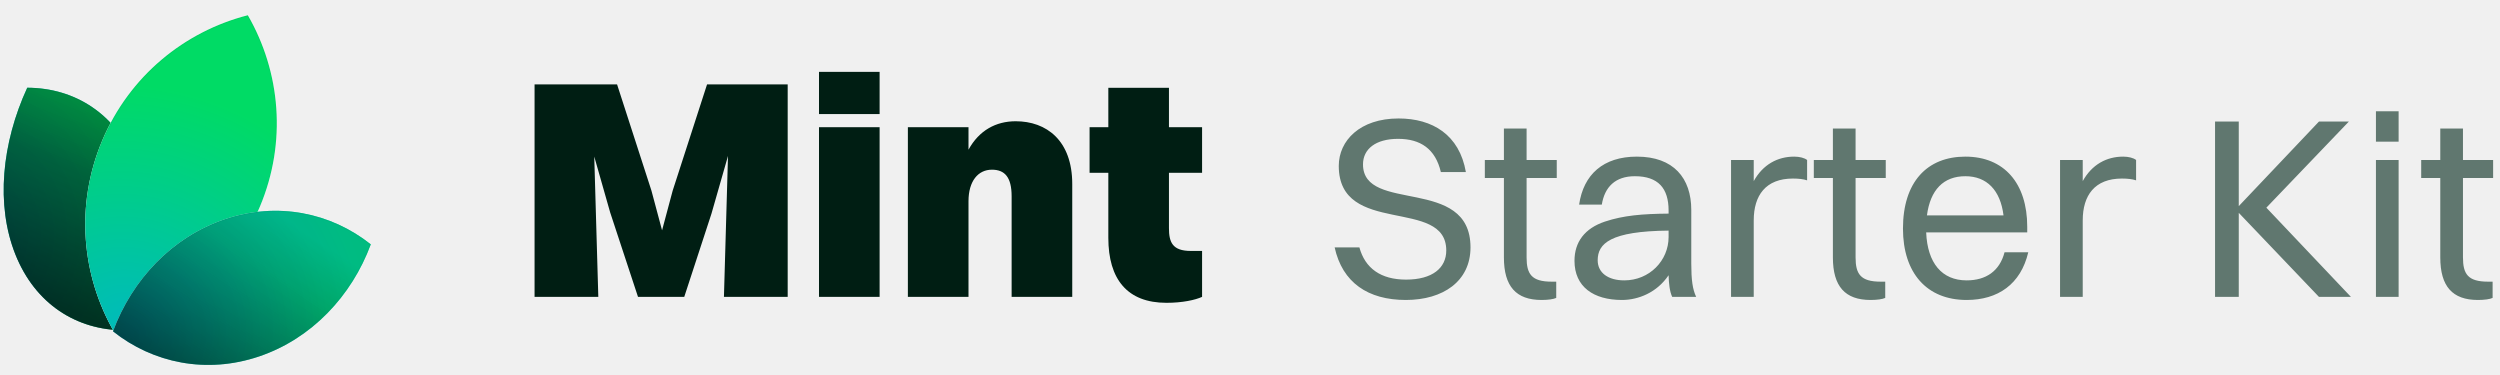
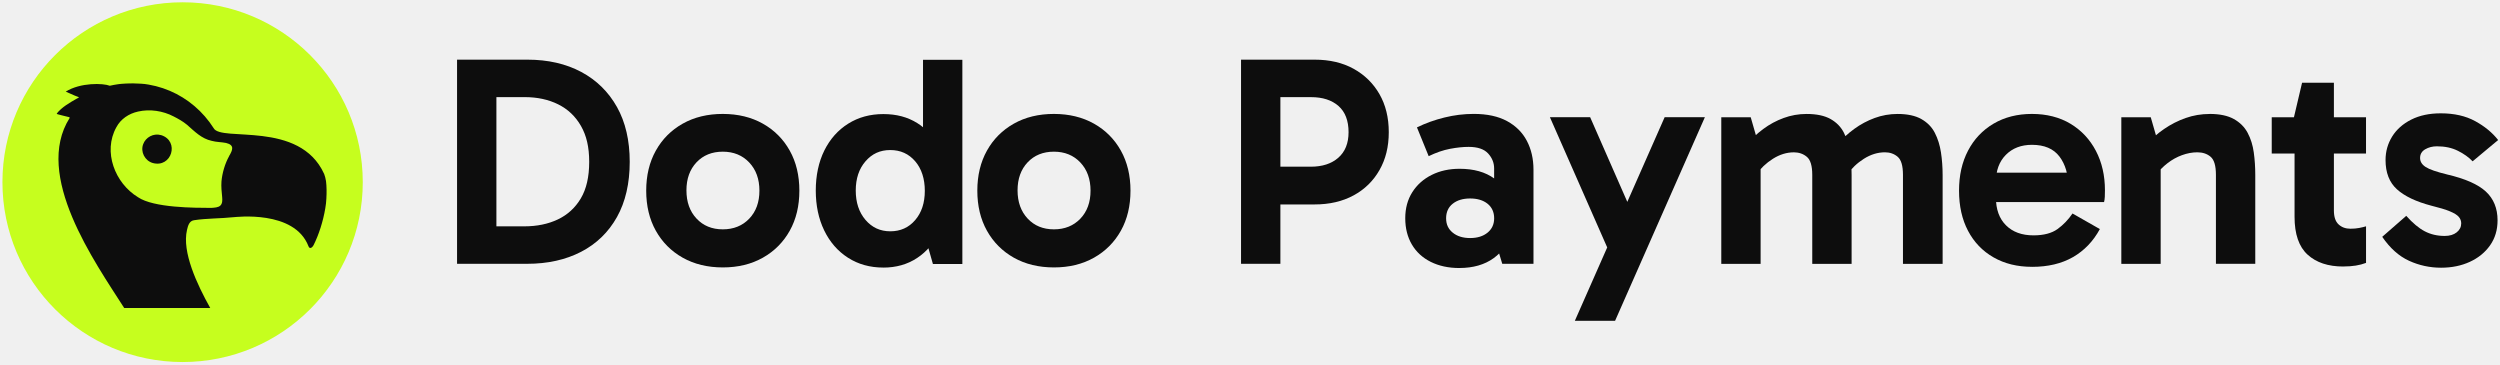
- <svg xmlns="http://www.w3.org/2000/svg" width="160" height="24" viewBox="0 0 160 24" fill="none">
-   <path d="M7.953 21.139C4.896 21.13 2.255 19.458 0.987 16.29C-0.28 13.121 0.109 9.163 1.744 5.615C4.801 5.624 7.442 7.296 8.71 10.465C9.977 13.633 9.588 17.591 7.953 21.139Z" fill="white" />
-   <path d="M7.953 21.139C4.896 21.13 2.255 19.458 0.987 16.29C-0.28 13.121 0.109 9.163 1.744 5.615C4.801 5.624 7.442 7.296 8.71 10.465C9.977 13.633 9.588 17.591 7.953 21.139Z" fill="url(#paint0_radial_115_86)" />
-   <path d="M7.953 21.139C4.896 21.13 2.255 19.458 0.987 16.29C-0.28 13.121 0.109 9.163 1.744 5.615C4.801 5.624 7.442 7.296 8.71 10.465C9.977 13.633 9.588 17.591 7.953 21.139Z" fill="black" fill-opacity="0.5" style="mix-blend-mode:hard-light" />
-   <path d="M7.953 21.139C4.896 21.13 2.255 19.458 0.987 16.29C-0.28 13.121 0.109 9.163 1.744 5.615C4.801 5.624 7.442 7.296 8.71 10.465C9.977 13.633 9.588 17.591 7.953 21.139Z" fill="url(#paint1_linear_115_86)" fill-opacity="0.5" style="mix-blend-mode:hard-light" />
-   <path d="M7.935 21.111C4.897 21.096 2.274 19.431 1.013 16.279C-0.248 13.124 0.136 9.182 1.762 5.643C4.8 5.659 7.423 7.324 8.684 10.476C9.945 13.63 9.561 17.572 7.935 21.111Z" stroke="url(#paint2_linear_115_86)" stroke-opacity="0.05" stroke-width="0.056" />
-   <path d="M7.31 21.257C11.354 20.221 14.884 17.375 16.628 13.236C18.373 9.097 17.945 4.587 15.86 0.976C11.816 2.012 8.287 4.858 6.542 8.998C4.797 13.137 5.225 17.646 7.31 21.257Z" fill="white" />
-   <path d="M7.31 21.257C11.354 20.221 14.884 17.375 16.628 13.236C18.373 9.097 17.945 4.587 15.86 0.976C11.816 2.012 8.287 4.858 6.542 8.998C4.797 13.137 5.225 17.646 7.31 21.257Z" fill="url(#paint3_radial_115_86)" />
-   <path d="M16.602 13.225C14.864 17.349 11.351 20.187 7.324 21.225C5.253 17.624 4.829 13.132 6.568 9.009C8.306 4.885 11.819 2.047 15.846 1.009C17.918 4.61 18.341 9.101 16.602 13.225Z" stroke="url(#paint4_linear_115_86)" stroke-opacity="0.05" stroke-width="0.056" />
-   <path d="M7.234 21.207C9.789 23.237 13.21 23.951 16.577 22.814C19.944 21.677 22.506 18.945 23.73 15.638C21.175 13.608 17.754 12.894 14.387 14.031C11.02 15.168 8.458 17.901 7.234 21.207Z" fill="white" />
-   <path d="M7.234 21.207C9.789 23.237 13.21 23.951 16.577 22.814C19.944 21.677 22.506 18.945 23.73 15.638C21.175 13.608 17.754 12.894 14.387 14.031C11.02 15.168 8.458 17.901 7.234 21.207Z" fill="url(#paint5_radial_115_86)" />
-   <path d="M7.234 21.207C9.789 23.237 13.21 23.951 16.577 22.814C19.944 21.677 22.506 18.945 23.73 15.638C21.175 13.608 17.754 12.894 14.387 14.031C11.02 15.168 8.458 17.901 7.234 21.207Z" fill="black" fill-opacity="0.2" style="mix-blend-mode:hard-light" />
-   <path d="M7.234 21.207C9.789 23.237 13.21 23.951 16.577 22.814C19.944 21.677 22.506 18.945 23.73 15.638C21.175 13.608 17.754 12.894 14.387 14.031C11.02 15.168 8.458 17.901 7.234 21.207Z" fill="url(#paint6_linear_115_86)" fill-opacity="0.5" style="mix-blend-mode:hard-light" />
-   <path d="M16.568 22.787C13.218 23.918 9.814 23.212 7.267 21.198C8.492 17.907 11.044 15.189 14.396 14.058C17.747 12.927 21.15 13.633 23.697 15.648C22.472 18.938 19.92 21.656 16.568 22.787Z" stroke="url(#paint7_linear_115_86)" stroke-opacity="0.05" stroke-width="0.056" />
-   <path d="M34.212 19V5.4H39.492L41.692 12.2L42.372 14.74L43.052 12.2L45.252 5.4H50.412V19H46.332L46.592 9.98L45.532 13.68L43.792 19H40.832L39.052 13.6L38.032 10.02L38.292 19H34.212ZM52.416 7.3V4.6H56.295V7.3H52.416ZM52.416 19V8.14H56.295V19H52.416ZM58.104 19V8.14H61.984V9.58C62.664 8.34 63.744 7.76 65.004 7.76C66.964 7.76 68.624 8.98 68.624 11.78V19H64.744V12.56C64.744 11.34 64.304 10.86 63.484 10.86C62.604 10.86 61.984 11.58 61.984 12.88V19H58.104ZM70.933 15.22V11.06H69.733V8.14H70.933V5.62H74.813V8.14H76.933V11.06H74.813V14.6C74.813 15.5 75.033 16.06 76.213 16.06H76.933V19C76.493 19.2 75.673 19.38 74.653 19.38C72.153 19.38 70.933 17.88 70.933 15.22Z" fill="#001E13" />
-   <path d="M87.232 10.519C87.232 13.687 94.112 11.229 94.112 15.832C94.112 17.994 92.364 19.198 89.971 19.198C87.562 19.198 85.912 18.093 85.417 15.832H87.001C87.364 17.169 88.371 17.895 89.987 17.895C91.671 17.895 92.561 17.152 92.561 16.03C92.561 12.598 85.681 15.155 85.681 10.618C85.681 9.001 87.034 7.582 89.509 7.582C91.671 7.582 93.403 8.621 93.816 11.014H92.215C91.868 9.529 90.912 8.886 89.476 8.886C88.057 8.886 87.232 9.529 87.232 10.519ZM96.25 16.476V11.393H95.029V10.239H96.25V8.226H97.702V10.239H99.632V11.393H97.702V16.476C97.702 17.532 98.015 18.026 99.302 18.026H99.599V19.066C99.434 19.148 99.071 19.198 98.659 19.198C97.025 19.198 96.25 18.323 96.25 16.476ZM102.516 13.093H101.064C101.345 11.162 102.615 10.024 104.76 10.024C107.103 10.024 108.242 11.393 108.242 13.44V16.888C108.242 17.895 108.324 18.521 108.555 19H107.021C106.856 18.654 106.806 18.142 106.79 17.614C106.047 18.72 104.859 19.198 103.803 19.198C101.988 19.198 100.767 18.357 100.767 16.69C100.767 15.486 101.427 14.611 102.714 14.182C103.902 13.786 105.107 13.687 106.79 13.671V13.473C106.79 12.053 106.13 11.278 104.628 11.278C103.374 11.278 102.698 11.971 102.516 13.093ZM102.252 16.657C102.252 17.465 102.929 17.944 103.952 17.944C105.569 17.944 106.79 16.674 106.79 15.172V14.759C103.061 14.793 102.252 15.585 102.252 16.657ZM110.787 19V10.239H112.239V11.591C112.833 10.519 113.774 10.024 114.83 10.024C115.176 10.024 115.49 10.107 115.655 10.239V11.542C115.407 11.46 115.094 11.427 114.747 11.427C112.998 11.427 112.239 12.515 112.239 14.1V19H110.787ZM117.305 16.476V11.393H116.084V10.239H117.305V8.226H118.757V10.239H120.688V11.393H118.757V16.476C118.757 17.532 119.071 18.026 120.358 18.026H120.655V19.066C120.49 19.148 120.127 19.198 119.714 19.198C118.081 19.198 117.305 18.323 117.305 16.476ZM129.809 16.145C129.33 18.192 127.862 19.198 125.865 19.198C123.324 19.198 121.79 17.482 121.79 14.627C121.79 11.658 123.324 10.024 125.783 10.024C128.258 10.024 129.743 11.723 129.743 14.512V14.875H123.275C123.357 16.838 124.281 17.944 125.865 17.944C127.103 17.944 127.977 17.35 128.291 16.145H129.809ZM125.783 11.278C124.38 11.278 123.539 12.152 123.324 13.786H128.225C128.027 12.169 127.152 11.278 125.783 11.278ZM131.843 19V10.239H133.295V11.591C133.889 10.519 134.829 10.024 135.885 10.024C136.232 10.024 136.545 10.107 136.71 10.239V11.542C136.463 11.46 136.149 11.427 135.803 11.427C134.054 11.427 133.295 12.515 133.295 14.1V19H131.843ZM141.763 19V7.78H143.281V13.192L148.413 7.78H150.327L145.047 13.291L150.459 19H148.413L143.281 13.621V19H141.763ZM152.06 9.067V7.12H153.512V9.067H152.06ZM152.06 19V10.239H153.512V19H152.06ZM156.178 16.476V11.393H154.957V10.239H156.178V8.226H157.63V10.239H159.56V11.393H157.63V16.476C157.63 17.532 157.943 18.026 159.23 18.026H159.527V19.066C159.362 19.148 158.999 19.198 158.587 19.198C156.953 19.198 156.178 18.323 156.178 16.476Z" fill="#002719" fill-opacity="0.6" />
-   <defs>
-     <radialGradient id="paint0_radial_115_86" cx="0" cy="0" r="1" gradientUnits="userSpaceOnUse" gradientTransform="translate(-3.00503 15.023) rotate(-10.029) scale(17.9572 17.784)">
-       <stop stop-color="#00B0BB" />
-       <stop offset="1" stop-color="#00DB65" />
-     </radialGradient>
-     <linearGradient id="paint1_linear_115_86" x1="7.39" y1="4.813" x2="1.63" y2="18.689" gradientUnits="userSpaceOnUse">
-       <stop stop-color="#18E299" />
-       <stop offset="1" />
-     </linearGradient>
-     <linearGradient id="paint2_linear_115_86" x1="7.948" y1="8.016" x2="1.761" y2="18.746" gradientUnits="userSpaceOnUse">
-       <stop />
-       <stop offset="1" stop-opacity="0" />
-     </linearGradient>
-     <radialGradient id="paint3_radial_115_86" cx="0" cy="0" r="1" gradientUnits="userSpaceOnUse" gradientTransform="translate(8.11404 20.8822) rotate(-75.7542) scale(21.6246 23.7772)">
-       <stop stop-color="#00BBBB" />
-       <stop offset="0.713" stop-color="#00DB65" />
-     </radialGradient>
-     <linearGradient id="paint4_linear_115_86" x1="7.602" y1="5.871" x2="15.556" y2="16.372" gradientUnits="userSpaceOnUse">
-       <stop />
-       <stop offset="1" stop-opacity="0" />
-     </linearGradient>
-     <radialGradient id="paint5_radial_115_86" cx="0" cy="0" r="1" gradientUnits="userSpaceOnUse" gradientTransform="translate(7.84537 21.5181) rotate(-20.3525) scale(18.5603 17.32)">
-       <stop stop-color="#00B0BB" />
-       <stop offset="1" stop-color="#00DB65" />
-     </radialGradient>
-     <linearGradient id="paint6_linear_115_86" x1="16.808" y1="13.007" x2="10.041" y2="22.994" gradientUnits="userSpaceOnUse">
-       <stop stop-color="#00B1BC" />
-       <stop offset="1" />
-     </linearGradient>
-     <linearGradient id="paint7_linear_115_86" x1="16.808" y1="13.007" x2="14.169" y2="23.841" gradientUnits="userSpaceOnUse">
-       <stop />
-       <stop offset="1" stop-opacity="0" />
-     </linearGradient>
-   </defs>
+ <svg xmlns="http://www.w3.org/2000/svg" width="871" height="127" viewBox="0 0 871 127" fill="none">
+   <path d="M63.619 0.797C28.953 0.797 0.849 28.856 0.849 63.466C0.849 98.076 28.953 126.135 63.619 126.135C98.284 126.135 126.389 98.076 126.389 63.466C126.389 28.856 98.284 0.797 63.619 0.797Z" fill="#C6FE1E" />
+   <mask id="mask0_36_2" style="mask-type:luminance" maskUnits="userSpaceOnUse" x="19" y="28" width="95" height="80">
+     <path d="M113.835 28.998H19.68V107.334H113.835V28.998Z" fill="white" />
+   </mask>
+   <g mask="url(#mask0_36_2)">
+     <path d="M56.129 47.071H56.087C53.492 46.328 50.747 47.815 49.868 50.272C48.898 52.912 50.438 55.937 53.157 56.773C59.819 58.661 62.682 49.127 56.129 47.071Z" fill="#0D0D0D" />
+     <path d="M112.906 60.549C104.327 41.79 76.96 49.553 74.432 44.64C67.025 33.033 53.199 26.516 38.252 29.875C35.95 28.956 28.025 28.705 22.903 31.922L25.991 33.284C26.225 33.384 26.158 33.359 26.501 33.484C27.899 34.011 27.656 33.861 26.652 34.412C24.351 35.757 21.48 37.32 19.689 39.668C19.764 39.776 23.631 40.704 23.631 40.704C23.698 40.721 24.418 40.796 24.259 41.113C11.613 61.051 32.937 91.14 43.29 107.334H73.261C68.632 99.061 63.343 87.773 65.151 80.11C65.477 78.723 65.896 76.96 67.603 76.726C71.729 76.066 77.253 76.125 81.186 75.682C81.186 75.682 81.206 75.682 81.245 75.682C82.082 75.64 102.57 73.041 107.474 85.792C107.893 86.962 108.855 86.202 109.24 85.433C112.897 78.172 115.258 66.741 112.923 60.558L112.906 60.549ZM79.831 54.391C78.391 56.956 77.412 60.29 77.161 63.198C77.027 65.045 77.219 66.866 77.403 68.713C77.504 69.732 77.512 71.019 76.692 71.688C75.981 72.289 74.8 72.348 73.612 72.431C67.779 72.406 53.551 72.431 48.069 68.705L48.036 68.68C40.06 63.825 35.791 52.862 40.528 44.347C42.06 41.456 44.88 39.576 48.094 38.866C52.229 37.922 56.782 38.623 60.472 40.554C61.979 41.314 63.778 42.317 65.151 43.47C67.871 45.843 70.197 48.308 73.763 49.068C75.403 49.536 77.111 49.469 78.751 49.804C81.822 50.539 81.052 52.285 79.822 54.374L79.831 54.391Z" fill="#0D0D0D" />
+   </g>
+   <path d="M159.238 91.917V20.784H183.718C190.899 20.784 197.159 22.213 202.499 25.062C207.838 27.92 211.981 31.989 214.952 37.278C217.915 42.568 219.396 48.943 219.396 56.397C219.396 63.85 217.915 70.326 214.952 75.615C211.989 80.904 207.822 84.949 202.449 87.731C197.075 90.514 190.798 91.909 183.618 91.909H159.246L159.238 91.917ZM172.947 83.453L167.825 78.857H182.68C187.074 78.857 190.958 78.055 194.347 76.451C197.728 74.846 200.398 72.415 202.348 69.139C204.298 65.864 205.277 61.619 205.277 56.397C205.277 51.174 204.315 47.205 202.398 43.863C200.482 40.52 197.829 38.014 194.447 36.342C191.066 34.671 187.175 33.836 182.781 33.836H167.088L172.947 29.658V83.453Z" fill="#0D0D0D" />
+   <path d="M251.819 93.171C246.521 93.171 241.859 92.034 237.851 89.778C233.842 87.514 230.72 84.38 228.485 80.378C226.251 76.376 225.138 71.73 225.138 66.432C225.138 61.134 226.251 56.497 228.485 52.486C230.72 48.484 233.833 45.35 237.851 43.086C241.859 40.821 246.513 39.693 251.819 39.693C257.125 39.693 261.77 40.83 265.787 43.086C269.796 45.35 272.918 48.484 275.152 52.486C277.387 56.489 278.5 61.143 278.5 66.432C278.5 71.721 277.387 76.376 275.152 80.378C272.918 84.38 269.796 87.514 265.787 89.778C261.778 92.043 257.117 93.171 251.819 93.171ZM251.819 79.902C255.585 79.902 258.657 78.665 261.025 76.192C263.394 73.718 264.582 70.468 264.582 66.424C264.582 62.379 263.394 59.112 261.025 56.605C258.657 54.099 255.585 52.845 251.819 52.845C248.053 52.845 244.998 54.082 242.663 56.555C240.328 59.029 239.156 62.288 239.156 66.323C239.156 70.359 240.319 73.635 242.663 76.142C244.998 78.648 248.053 79.902 251.819 79.902Z" fill="#0D0D0D" />
+   <path d="M307.759 93.221C303.089 93.221 298.971 92.068 295.414 89.778C291.858 87.489 289.104 84.314 287.146 80.269C285.196 76.234 284.216 71.596 284.216 66.382C284.216 61.168 285.212 56.447 287.196 52.436C289.188 48.434 291.958 45.317 295.515 43.086C299.072 40.855 303.148 39.743 307.751 39.743C312.354 39.743 316.22 40.788 319.568 42.877C322.916 44.966 325.527 47.991 327.419 51.968C329.31 55.945 330.247 60.742 330.247 66.382C330.247 72.022 329.31 76.534 327.419 80.537C325.535 84.539 322.899 87.656 319.518 89.887C316.137 92.118 312.212 93.229 307.751 93.229L307.759 93.221ZM310.169 80.587C313.726 80.587 316.622 79.283 318.857 76.668C321.091 74.061 322.205 70.66 322.205 66.482C322.205 62.304 321.091 58.803 318.857 56.196C316.622 53.589 313.735 52.277 310.169 52.277C306.604 52.277 303.8 53.581 301.541 56.196C299.273 58.803 298.143 62.204 298.143 66.382C298.143 70.56 299.273 73.969 301.541 76.618C303.809 79.267 306.679 80.587 310.169 80.587ZM325.025 91.968L321.577 79.852H322.514V54.266H321.577V20.842H335.286V91.968H325.033H325.025Z" fill="#0D0D0D" />
+   <path d="M367.181 93.171C361.883 93.171 357.222 92.034 353.213 89.778C349.204 87.514 346.082 84.38 343.848 80.378C341.613 76.376 340.5 71.73 340.5 66.432C340.5 61.134 341.613 56.497 343.848 52.486C346.082 48.484 349.195 45.35 353.213 43.086C357.222 40.821 361.875 39.693 367.181 39.693C372.487 39.693 377.132 40.83 381.149 43.086C385.158 45.35 388.28 48.484 390.515 52.486C392.749 56.489 393.862 61.143 393.862 66.432C393.862 71.721 392.749 76.376 390.515 80.378C388.28 84.38 385.158 87.514 381.149 89.778C377.141 92.043 372.479 93.171 367.181 93.171ZM367.181 79.902C370.947 79.902 374.019 78.665 376.387 76.192C378.756 73.718 379.944 70.468 379.944 66.424C379.944 62.379 378.756 59.112 376.387 56.605C374.019 54.099 370.947 52.845 367.181 52.845C363.415 52.845 360.36 54.082 358.025 56.555C355.69 59.029 354.518 62.288 354.518 66.323C354.518 70.359 355.682 73.635 358.025 76.142C360.36 78.648 363.415 79.902 367.181 79.902Z" fill="#0D0D0D" />
+   <path d="M443.266 58.076H456.657C460.699 58.076 463.913 57.032 466.282 54.943C468.65 52.854 469.839 49.896 469.839 46.069C469.839 42.033 468.667 38.983 466.332 36.927C463.997 34.872 460.8 33.844 456.757 33.844H443.157L446.087 30.819V91.918H432.378V20.784H458.004C463.235 20.784 467.771 21.845 471.605 23.967C475.438 26.09 478.442 29.031 480.601 32.791C482.761 36.551 483.849 40.972 483.849 46.06C483.849 51.149 482.769 55.477 480.601 59.271C478.442 63.065 475.421 66.006 471.554 68.095C467.688 70.184 463.168 71.228 458.004 71.228H443.258V58.068L443.266 58.076Z" fill="#0D0D0D" />
+   <path d="M508.429 93.38C504.663 93.38 501.349 92.661 498.487 91.241C495.624 89.812 493.432 87.798 491.892 85.183C490.36 82.576 489.59 79.526 489.59 76.041C489.59 72.557 490.41 69.532 492.051 66.95C493.691 64.377 495.934 62.371 498.796 60.942C501.659 59.514 504.898 58.803 508.522 58.803C513.476 58.803 517.502 59.94 520.607 62.196C523.712 64.46 525.821 67.677 526.934 71.855L520.556 71.02V58.695C520.556 56.748 519.862 55.001 518.464 53.472C517.066 51.943 514.798 51.174 511.668 51.174C509.718 51.174 507.551 51.4 505.182 51.851C502.814 52.302 500.336 53.155 497.75 54.408L493.666 44.381C496.662 42.919 499.851 41.774 503.24 40.938C506.622 40.103 510.02 39.685 513.443 39.685C518.113 39.685 521.988 40.521 525.059 42.192C528.131 43.863 530.432 46.161 531.964 49.085C533.495 52.01 534.265 55.352 534.265 59.112V91.909H523.385L520.456 82.2L526.942 80.32C525.754 84.431 523.578 87.631 520.406 89.929C517.234 92.227 513.242 93.372 508.429 93.372V93.38ZM512.196 82.935C514.706 82.935 516.732 82.308 518.263 81.055C519.795 79.802 520.565 78.13 520.565 76.041C520.565 73.953 519.795 72.198 518.263 70.978C516.732 69.758 514.706 69.148 512.196 69.148C509.685 69.148 507.659 69.758 506.128 70.978C504.596 72.198 503.826 73.886 503.826 76.041C503.826 78.197 504.596 79.802 506.128 81.055C507.659 82.308 509.685 82.935 512.196 82.935Z" fill="#0D0D0D" />
+   <path d="M560.394 87.213L539.99 40.838H554.009L572.94 83.971L560.386 87.213H560.394ZM548.677 111.763L579.962 40.838H593.98L562.696 111.763H548.677Z" fill="#0D0D0D" />
+   <path d="M599.696 91.918V40.846H609.949L612.777 50.664L608.384 50.456C610.2 48.367 612.183 46.52 614.342 44.924C616.502 43.32 618.853 42.05 621.406 41.114C623.95 40.178 626.62 39.702 629.407 39.702C632.897 39.702 635.684 40.295 637.776 41.473C639.869 42.66 641.417 44.256 642.43 46.278C643.442 48.3 644.137 50.581 644.522 53.121C644.907 55.661 645.1 58.294 645.1 61.009V91.926H631.391V60.909C631.391 57.775 630.763 55.686 629.508 54.642C628.252 53.597 626.754 53.071 625.005 53.071C622.494 53.071 620.05 53.823 617.682 55.319C615.313 56.815 613.321 58.711 611.723 61.009L609.949 53.907H613.397V91.926H599.688L599.696 91.918ZM662.993 91.918V60.901C662.993 57.767 662.382 55.678 661.16 54.634C659.938 53.589 658.457 53.063 656.716 53.063C654.205 53.063 651.761 53.815 649.393 55.31C647.024 56.806 645.033 58.703 643.434 61.001L639.986 50.456C641.802 48.367 643.802 46.52 646.003 44.924C648.196 43.32 650.573 42.05 653.117 41.114C655.662 40.178 658.331 39.702 661.118 39.702C664.533 39.702 667.295 40.295 669.387 41.473C671.48 42.66 673.053 44.256 674.091 46.278C675.137 48.3 675.848 50.581 676.233 53.121C676.618 55.661 676.811 58.294 676.811 61.009V91.926H663.001L662.993 91.918Z" fill="#0D0D0D" />
+   <path d="M707.944 92.962C702.856 92.962 698.387 91.867 694.554 89.67C690.72 87.481 687.758 84.397 685.665 80.428C683.573 76.459 682.527 71.796 682.527 66.432C682.527 61.068 683.573 56.497 685.665 52.486C687.758 48.484 690.72 45.35 694.554 43.086C698.387 40.821 702.856 39.693 707.944 39.693C713.033 39.693 717.586 40.846 721.385 43.136C725.185 45.434 728.131 48.584 730.223 52.586C732.316 56.589 733.362 61.168 733.362 66.323C733.362 67.092 733.345 67.836 733.312 68.571C733.278 69.306 733.186 69.916 733.052 70.401H693.717V60.165H722.691L720.599 65.078C720.599 60.758 719.569 57.24 717.51 54.533C715.452 51.818 712.263 50.456 707.936 50.456C704.17 50.456 701.14 51.625 698.83 53.957C696.529 56.288 695.382 59.405 695.382 63.307V68.838C695.382 72.95 696.545 76.167 698.889 78.498C701.224 80.829 704.413 81.999 708.463 81.999C712.02 81.999 714.807 81.264 716.833 79.81C718.858 78.347 720.599 76.534 722.063 74.379L731.588 79.81C729.286 84.055 726.164 87.313 722.222 89.578C718.28 91.842 713.518 92.97 707.944 92.97V92.962Z" fill="#0D0D0D" />
+   <path d="M769.844 39.693C773.334 39.693 776.137 40.286 778.263 41.465C780.389 42.651 781.996 44.247 783.076 46.269C784.155 48.291 784.867 50.572 785.218 53.113C785.57 55.653 785.737 58.285 785.737 61.001V91.918H772.028V60.9C772.028 57.767 771.417 55.678 770.195 54.633C768.973 53.589 767.425 53.063 765.542 53.063C763.801 53.063 762.018 53.397 760.202 54.057C758.386 54.717 756.696 55.661 755.131 56.881C753.557 58.101 752.218 59.48 751.105 61.009L749.331 53.907H752.779V91.926H739.07V40.855H749.322L752.151 50.673L747.757 50.464C749.573 48.375 751.641 46.528 753.984 44.932C756.319 43.328 758.813 42.058 761.466 41.122C764.119 40.186 766.906 39.71 769.835 39.71L769.844 39.693Z" fill="#0D0D0D" />
+   <path d="M791.47 53.481V40.846H824.32V53.481H791.47ZM816.369 92.854C811.138 92.854 807.004 91.483 803.974 88.726C800.944 85.977 799.421 81.573 799.421 75.515V41.465L799.212 40.838L802.041 28.822H813.13V73.317C813.13 75.549 813.665 77.17 814.753 78.172C815.833 79.183 817.214 79.685 818.888 79.685C820.001 79.685 821.014 79.601 821.918 79.426C822.821 79.25 823.625 79.058 824.328 78.849V91.592C823.215 92.01 822.026 92.327 820.771 92.528C819.516 92.728 818.051 92.845 816.377 92.845L816.369 92.854Z" fill="#0D0D0D" />
+   <path d="M850.473 93.271C846.565 93.271 842.849 92.469 839.334 90.865C835.81 89.26 832.689 86.478 829.969 82.509L838.338 75.197C840.573 77.704 842.715 79.501 844.774 80.579C846.833 81.656 849.151 82.2 851.729 82.2C853.47 82.2 854.867 81.782 855.914 80.946C856.96 80.111 857.487 79.066 857.487 77.813C857.487 76.977 857.211 76.234 856.65 75.565C856.089 74.905 855.06 74.261 853.562 73.635C852.064 73.008 849.879 72.348 847.025 71.646C841.728 70.251 837.752 68.354 835.099 65.956C832.446 63.549 831.124 60.157 831.124 55.77C831.124 52.779 831.894 50.046 833.425 47.573C834.957 45.099 837.175 43.136 840.07 41.673C842.966 40.211 846.398 39.484 850.373 39.484C855.043 39.484 859.035 40.387 862.349 42.2C865.664 44.013 868.325 46.202 870.351 48.784L861.462 56.204C860.14 54.809 858.433 53.597 856.34 52.544C854.248 51.492 851.804 50.974 849.017 50.974C847.486 50.974 846.121 51.325 844.933 52.018C843.745 52.712 843.159 53.723 843.159 55.043C843.159 56.296 843.803 57.341 845.092 58.176C846.381 59.012 848.875 59.881 852.574 60.783C858.851 62.246 863.354 64.226 866.065 66.733C868.777 69.24 870.15 72.582 870.15 76.76C870.15 80.102 869.279 83.01 867.538 85.484C865.798 87.957 863.437 89.87 860.475 91.232C857.512 92.586 854.181 93.271 850.482 93.271H850.473Z" fill="#0D0D0D" />
</svg>
